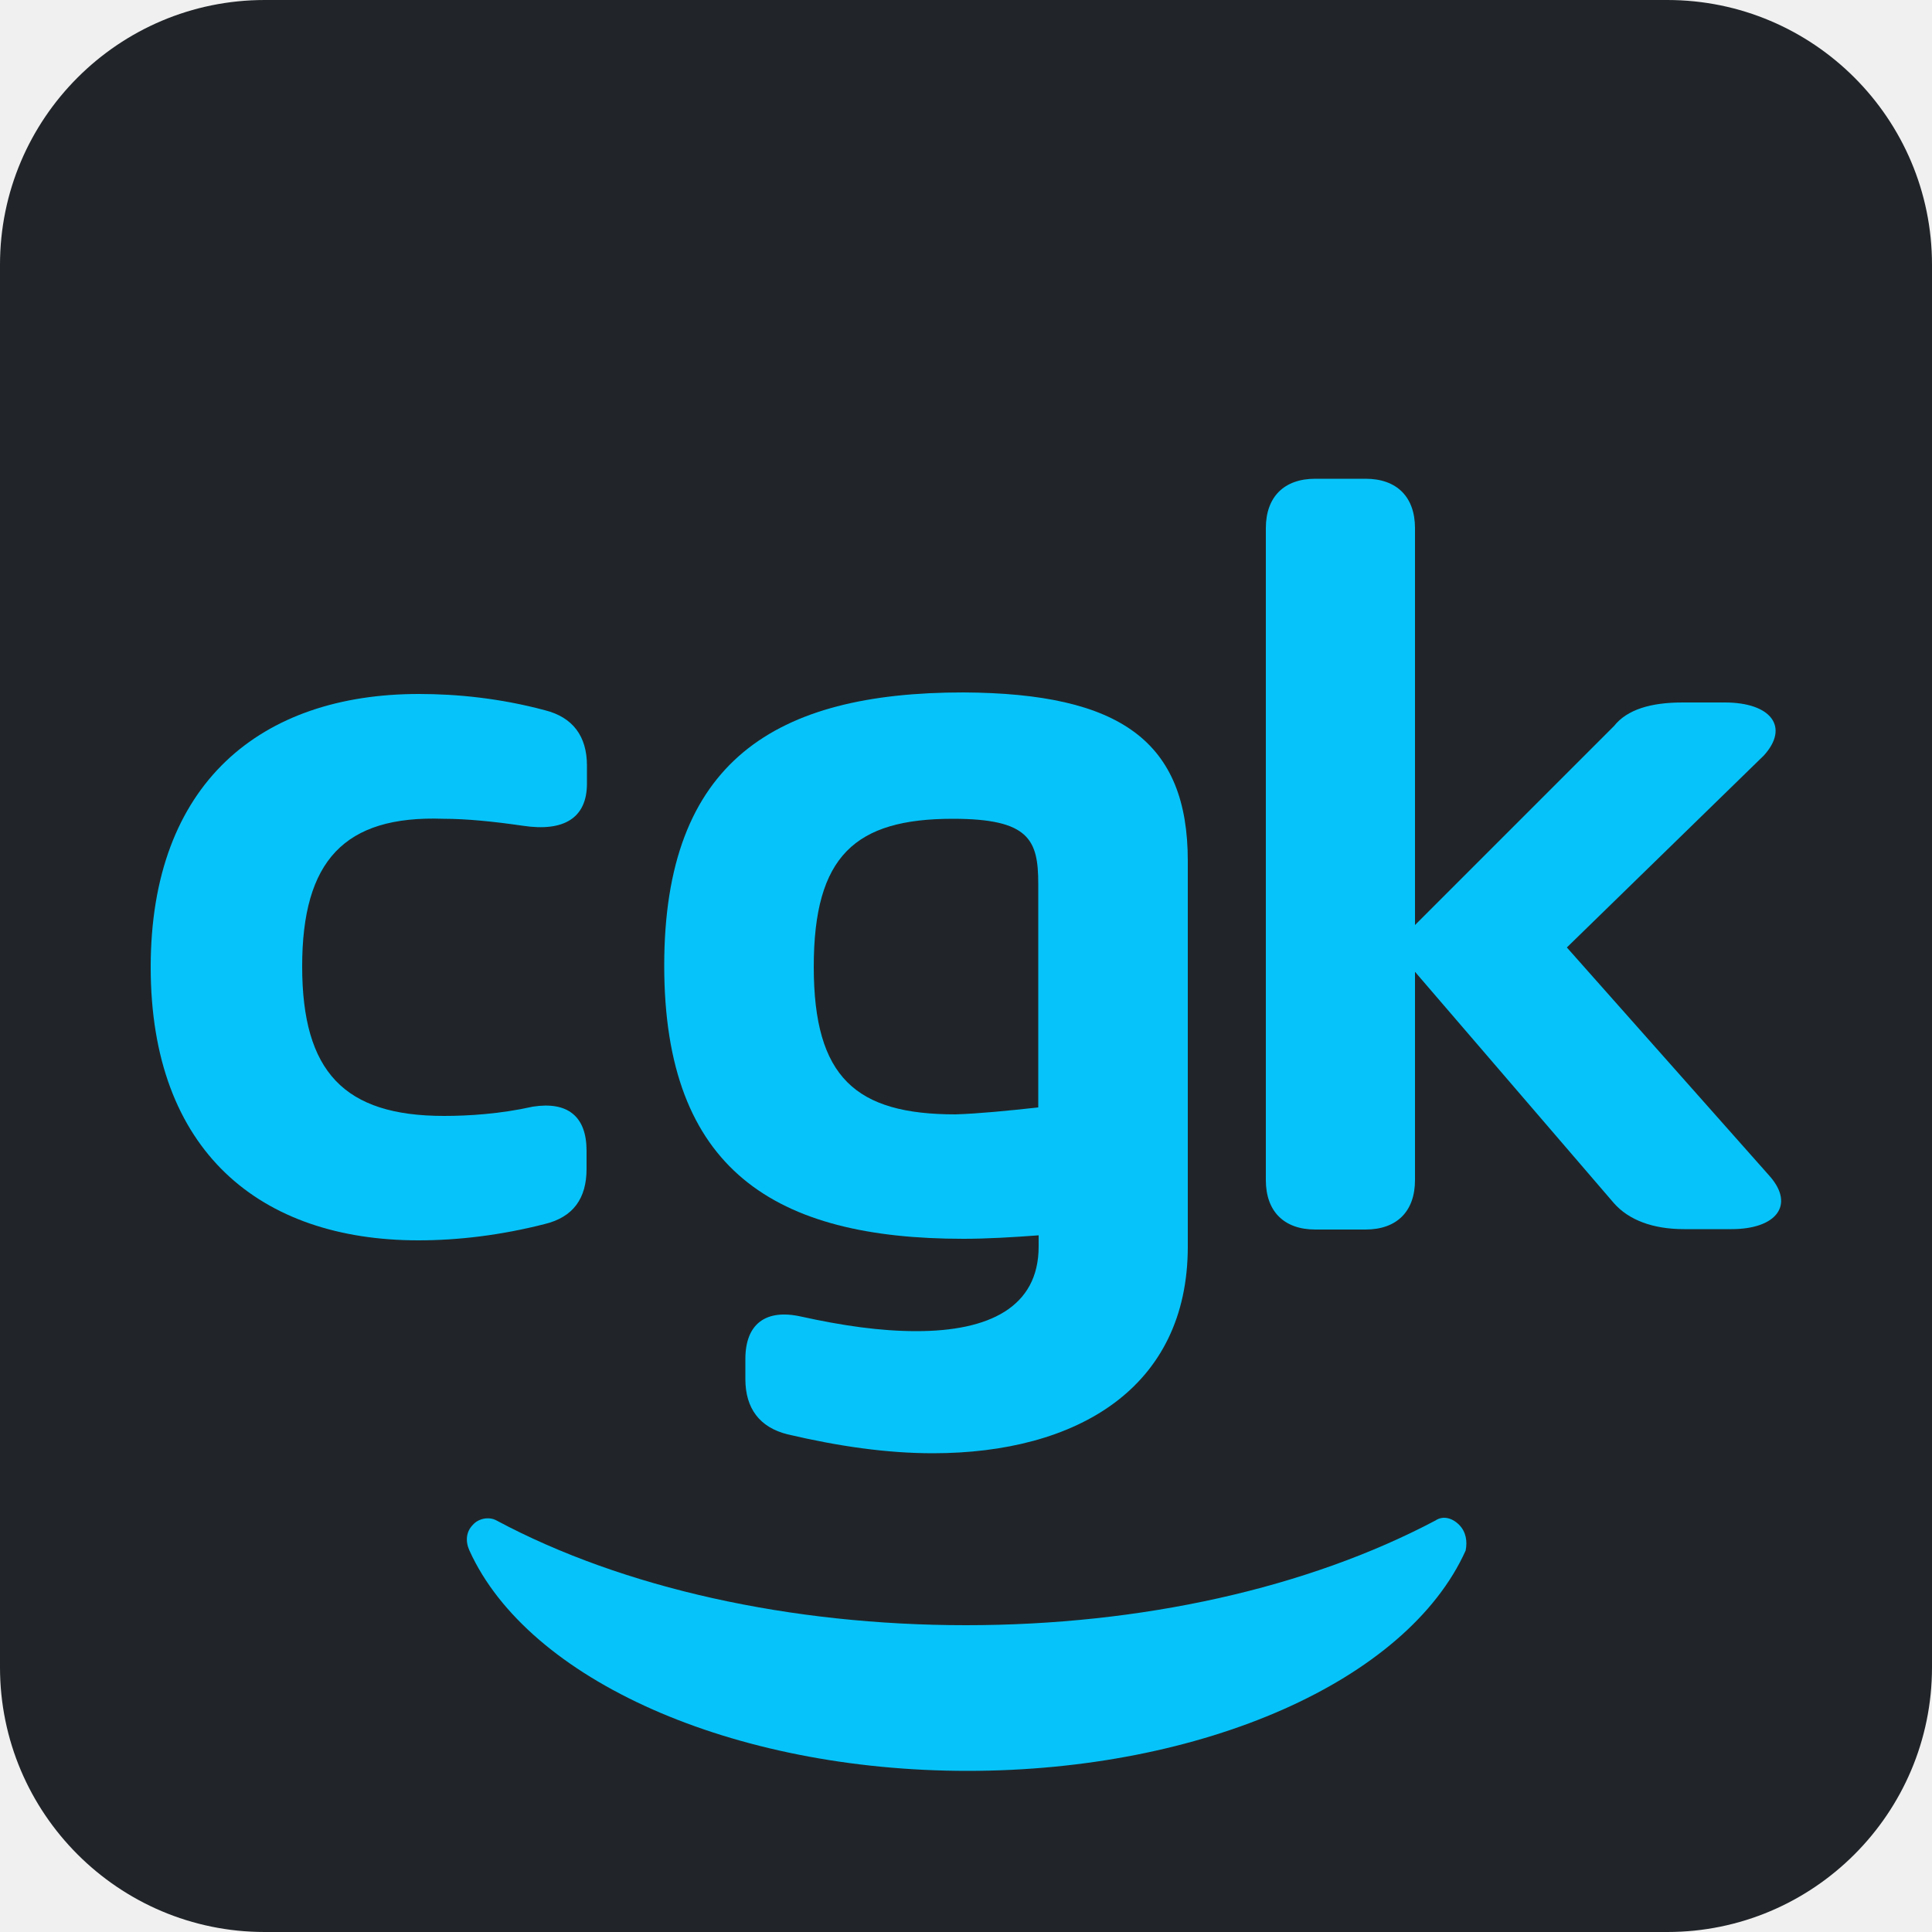
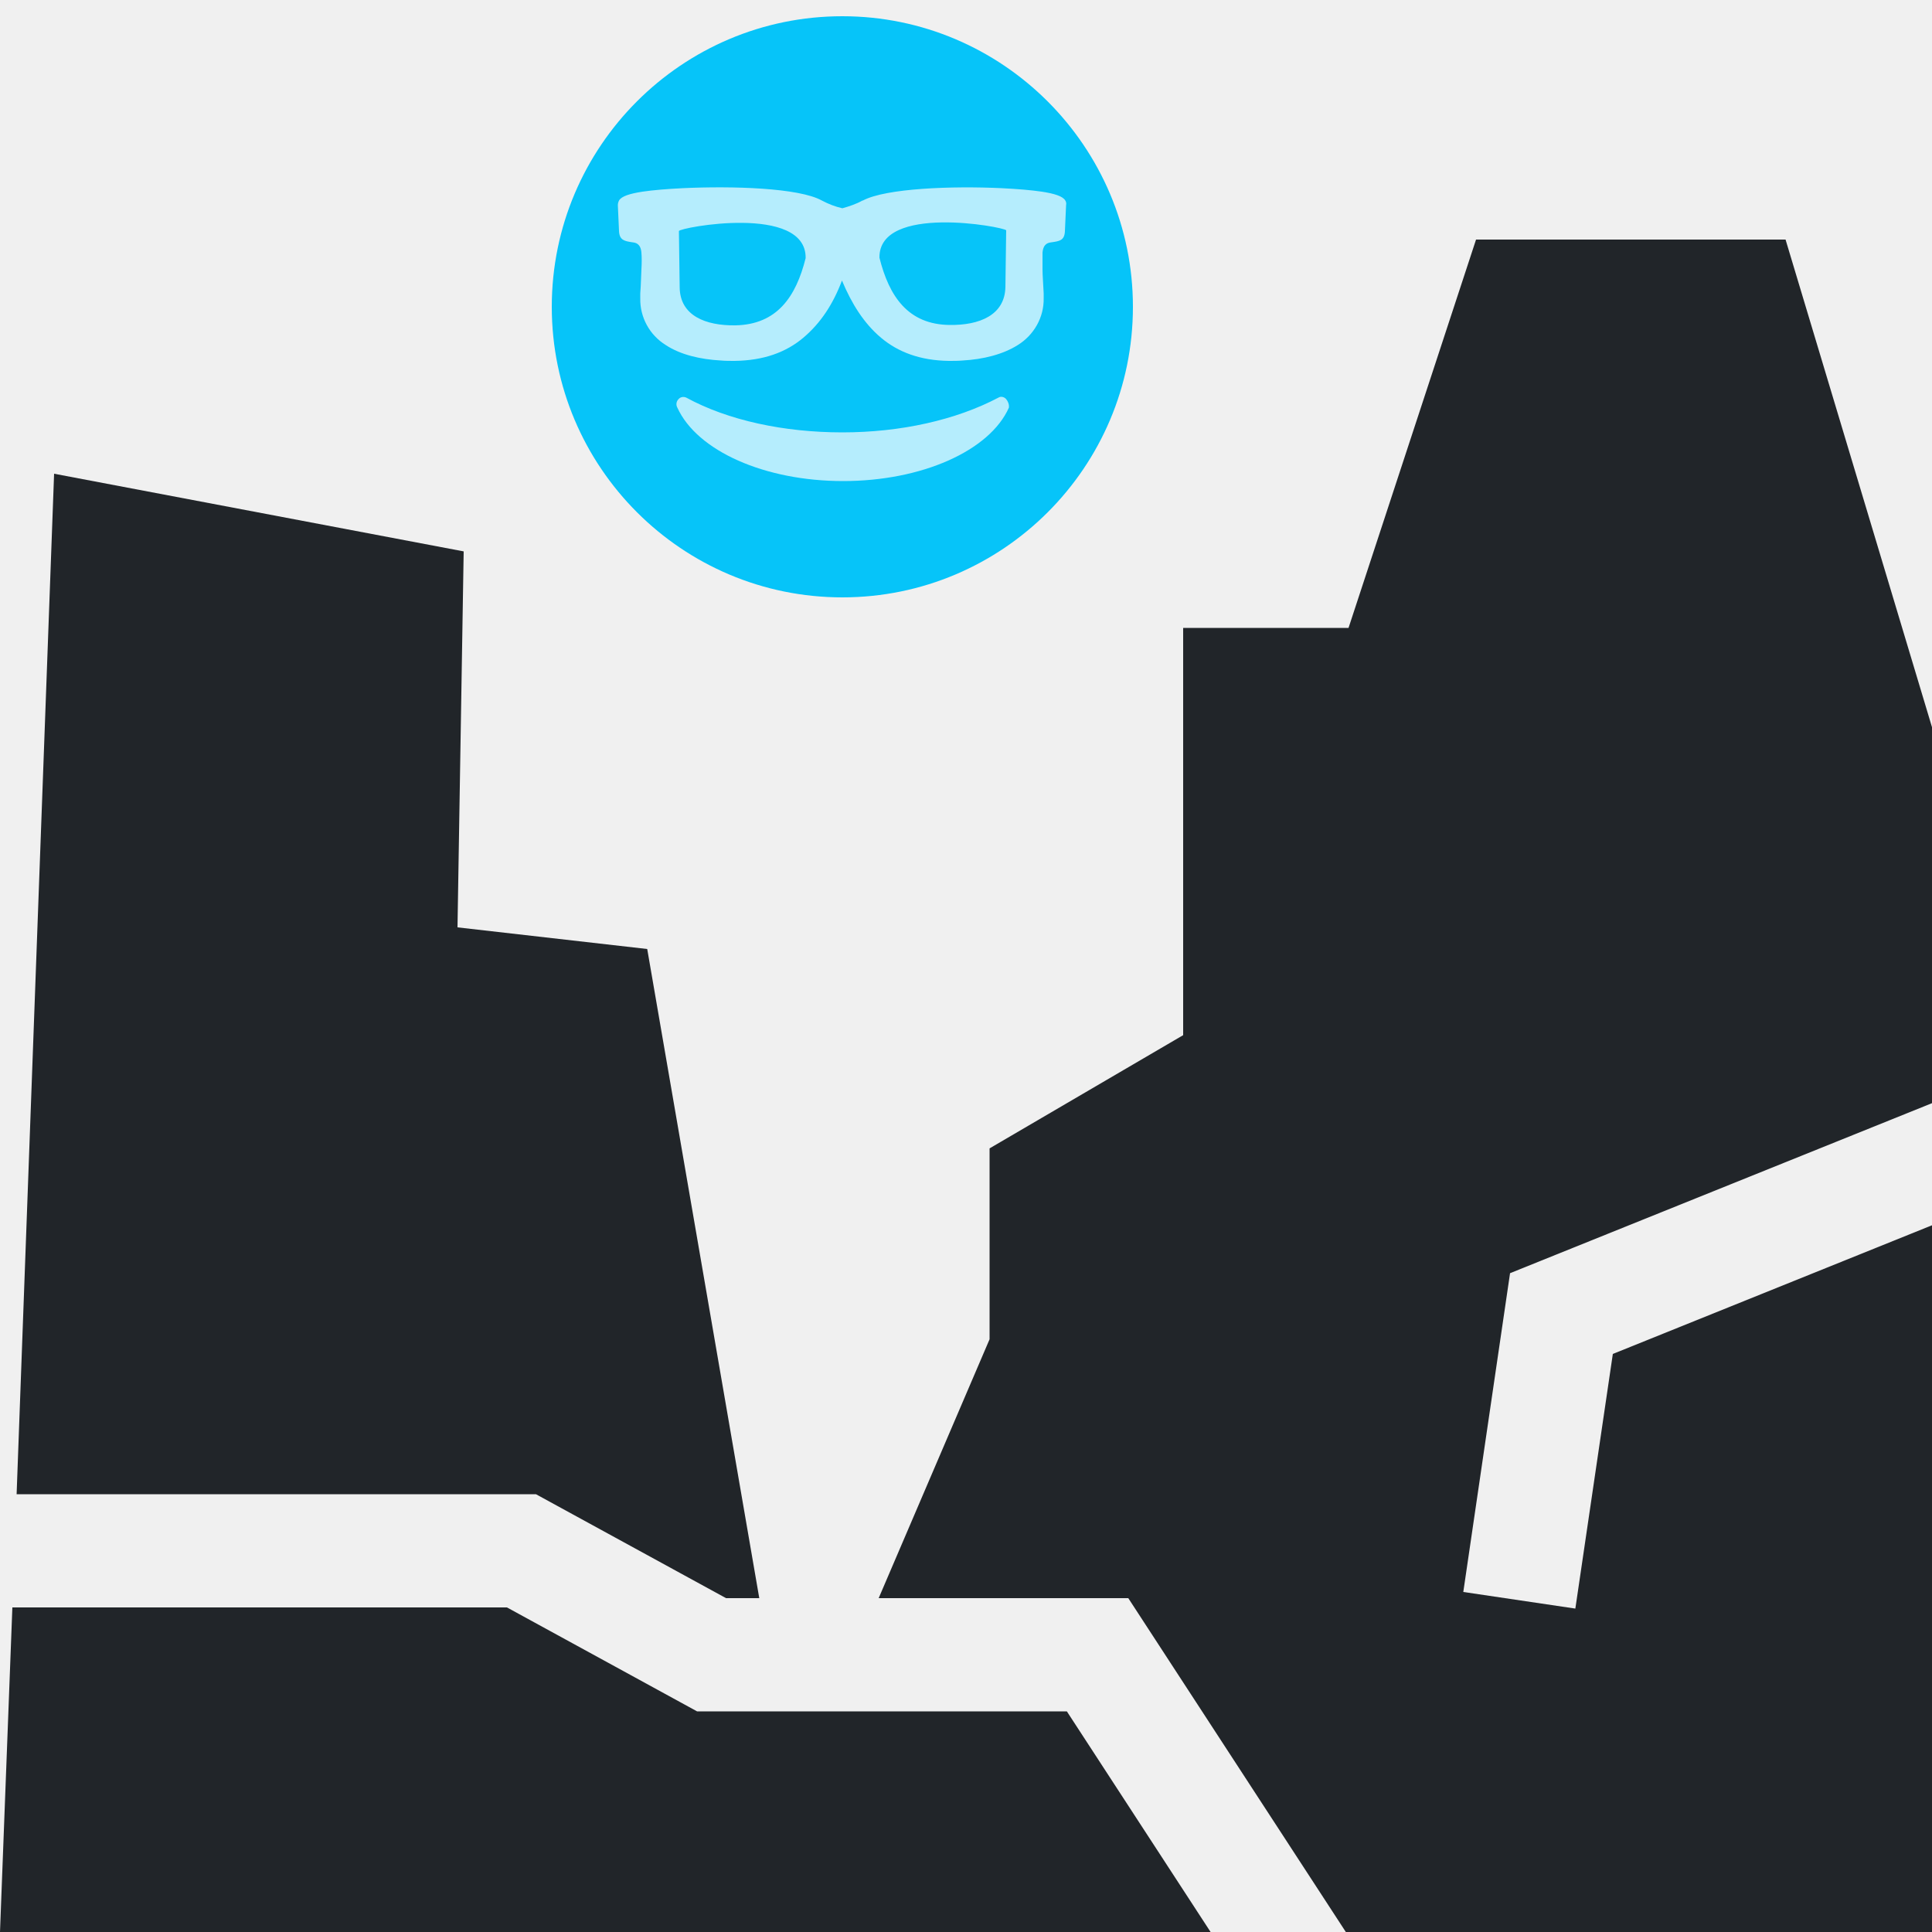
<svg xmlns="http://www.w3.org/2000/svg" version="1.1" id="Layer_1" x="0px" y="0px" viewBox="0 0 500 500" style="enable-background:new 0 0 500 500;" xml:space="preserve">
  <style type="text/css">
- 	.st0{fill:#212529;}
- 	.st1{fill:#06C4F9;}
+ 	.st0{fill:#06C4F9;}
+ 	.st1{fill:#212529;}
+ 	.st2{opacity:0.7;}
+ 	.st3{fill:#FFFFFF;}
</style>
-   <path class="st0" d="M431.5,500h-363C30.7,500,0,469.3,0,431.5v-363C0,30.7,30.7,0,68.5,0h363C469.3,0,500,30.7,500,68.5v363  C500,469.3,469.3,500,431.5,500z" />
-   <path class="st1" d="M78.2,250.1c0,27.3,10.9,38.7,36.7,38.7c6.3,0,14.5-0.5,23-2.4c9-1.4,13.9,2.5,13.9,11.4v4.7  c0,7.6-3.4,12.5-10.9,14.3c-11.4,2.9-22.4,4.2-32.6,4.2C67.4,321,39,298,39,250.3s28.6-70.7,69.4-70.7c9.9,0,21,1.1,32.6,4.2  c7.2,1.8,10.9,6.7,10.9,14.3v4.7c0,9-6.1,12.5-16.6,10.9c-7.6-1.1-14.5-1.8-20.6-1.8C89.1,211,78.2,222.8,78.2,250.1z" />
-   <path class="st1" d="M307.4,222.8v99.8c0,36.7-28.8,53.5-66,53.5c-11.9,0-24.4-1.8-37.6-4.9c-7.2-1.8-10.9-6.7-10.9-14.3v-5.2  c0-9,5.2-13,14.3-11c10.9,2.4,20.6,3.8,30,3.8c18.6,0,31.6-6.1,31.6-21.9v-2.9c-6.7,0.5-13.4,0.9-19.5,0.9  c-48.6,0-77.4-17.7-77.4-70.7s28.8-70.7,77.4-70.7C290,179.4,307.4,191.9,307.4,222.8z M268.7,286.6v-57.9  c0-11.4-2.4-16.8-22.1-16.8c-25.3,0-36,9.6-36,38.3s10.9,38.2,36.7,38.2C253.3,288.2,260.5,287.5,268.7,286.6z" />
-   <path class="st1" d="M448.1,318.1h-12.3c-8.1,0-14.3-2.4-18.1-6.7l-51.5-59.9v53.9c0,8.1-4.7,12.8-12.8,12.8h-13  c-8.1,0-12.8-4.7-12.8-12.8V136.7c0-8.1,4.7-12.8,12.8-12.8h13c8.1,0,12.8,4.7,12.8,12.8v102.7l51.5-51.5c3.4-4.3,9.6-6.1,17.7-6.1  h11c11.9,0,16.8,6.3,10.1,13.7l-51,49.7l52.6,59.3C464.5,311.9,459.7,318.1,448.1,318.1z" />
-   <path class="st1" d="M377.6,394.6c-1.8-1.8-4.2-2.4-6.1-1.1c-33.1,17.5-76.1,27.1-121.5,27.1c-45.4,0-88.8-9.6-121.5-27.1  c-2-1.1-4.7-0.5-6.1,1.1c-1.8,1.8-2,4.3-0.9,6.7c15.2,33.5,68,57,128.9,57s113.7-23.3,128.9-57C379.8,398.9,379.4,396.4,377.6,394.6  z" />
+   <path class="st0" d="M218,4.2c-41.5,0-75.2,33.7-75.2,75.2c0,41.5,33.7,75.2,75.2,75.2c41.5,0,75.2-33.7,75.2-75.2  C293.2,38,259.5,4.2,218,4.2z" />
+   <path class="st1" d="M187.9,413.6h8.6l-29-168l-49.1-5.6l1.6-97.3l-106-20.1L4.3,386.7h134.4L187.9,413.6z" />
+   <path class="st1" d="M180.4,442.9l-49.2-26.9H3.2L0,500h313.3l-37.2-57.1H180.4z" />
+   <path class="st1" d="M417.4,350.4l-9.7,65.9l-29-4.3l12.1-82.5l109.2-44v-97.3L462.1,62h-80.1L349,162.5h-42.8v105.4l-50.1,29.3  v49.4l-28.7,67H292l56.3,86.4H500V317.1L417.4,350.4z" />
+   <g class="st2">
+     <path class="st3" d="M260.4,103.3c-0.5-0.6-1.4-0.8-2-0.4c-11,5.8-25.3,9-40.4,9c-15.1,0-29.6-3.1-40.4-9c-0.7-0.3-1.5-0.2-2,0.4   c-0.6,0.6-0.7,1.5-0.3,2.2c5.1,11.2,22.6,19,42.9,19s37.9-7.8,42.9-19C261.2,104.7,260.9,103.9,260.4,103.3z" />
+     <g>
+       <g>
+         <path class="st3" d="M275.7,51.9c-0.6-1.1-2.8-1.8-6.1-2.3c-2.7-0.4-6.3-0.7-10.4-0.9c-12.7-0.6-29.9,0-35.9,3.2h-0.1     c-1.6,0.9-3.4,1.5-5.2,2c-1.8-0.4-3.6-1.1-5.3-2c-5.9-3.3-23.2-3.8-36-3.2c-4.1,0.2-7.7,0.5-10.4,0.9c-3.3,0.5-5.5,1.2-6.1,2.3     c-0.2,0.4-0.3,0.8-0.3,1.2l0.3,6.7c0.1,2.4,1.5,2.6,3.4,2.9c0.9,0.1,2.2,0.3,2.4,2.7c0.1,1.2,0.1,2.6,0,4.3     c-0.1,1.7-0.1,3.8-0.3,6.2c0,0.4,0,0.8,0,1.3c-0.1,4.9,2.4,9.5,6.6,12.1c3.8,2.5,8.9,3.7,14.3,4c1.1,0.1,2.3,0.1,3.5,0.1     c7.5-0.1,13.3-2.2,17.8-6c4.5-3.8,7.7-8.7,10-14.8v0c2.5,6,5.7,11.1,10.1,14.8s10.1,5.9,17.6,6c1.2,0,2.4,0,3.5-0.1     c5.4-0.3,10.5-1.6,14.3-4c4.2-2.6,6.8-7.2,6.7-12.1c0-0.4,0-0.9,0-1.3c-0.1-2.5-0.3-4.5-0.3-6.2c0-1.7,0-3.1,0-4.3     c0.2-2.4,1.5-2.6,2.4-2.7c1.9-0.3,3.3-0.4,3.4-2.9l0.3-6.7C276,52.6,275.9,52.2,275.7,51.9z M190.3,84.2     c-7.7,0.1-14.3-2.5-14.4-9.8l-0.2-14.6c0-0.9,33-7.1,32.8,7C206,76.8,201.1,84,190.3,84.2z M245.8,84.1     c-10.8-0.1-15.7-7.4-18.2-17.4c-0.2-14,32.2-8,32.8-7.1l-0.2,14.6C260.1,81.6,253.4,84.2,245.8,84.1z" />
+       </g>
+     </g>
+   </g>
</svg>
